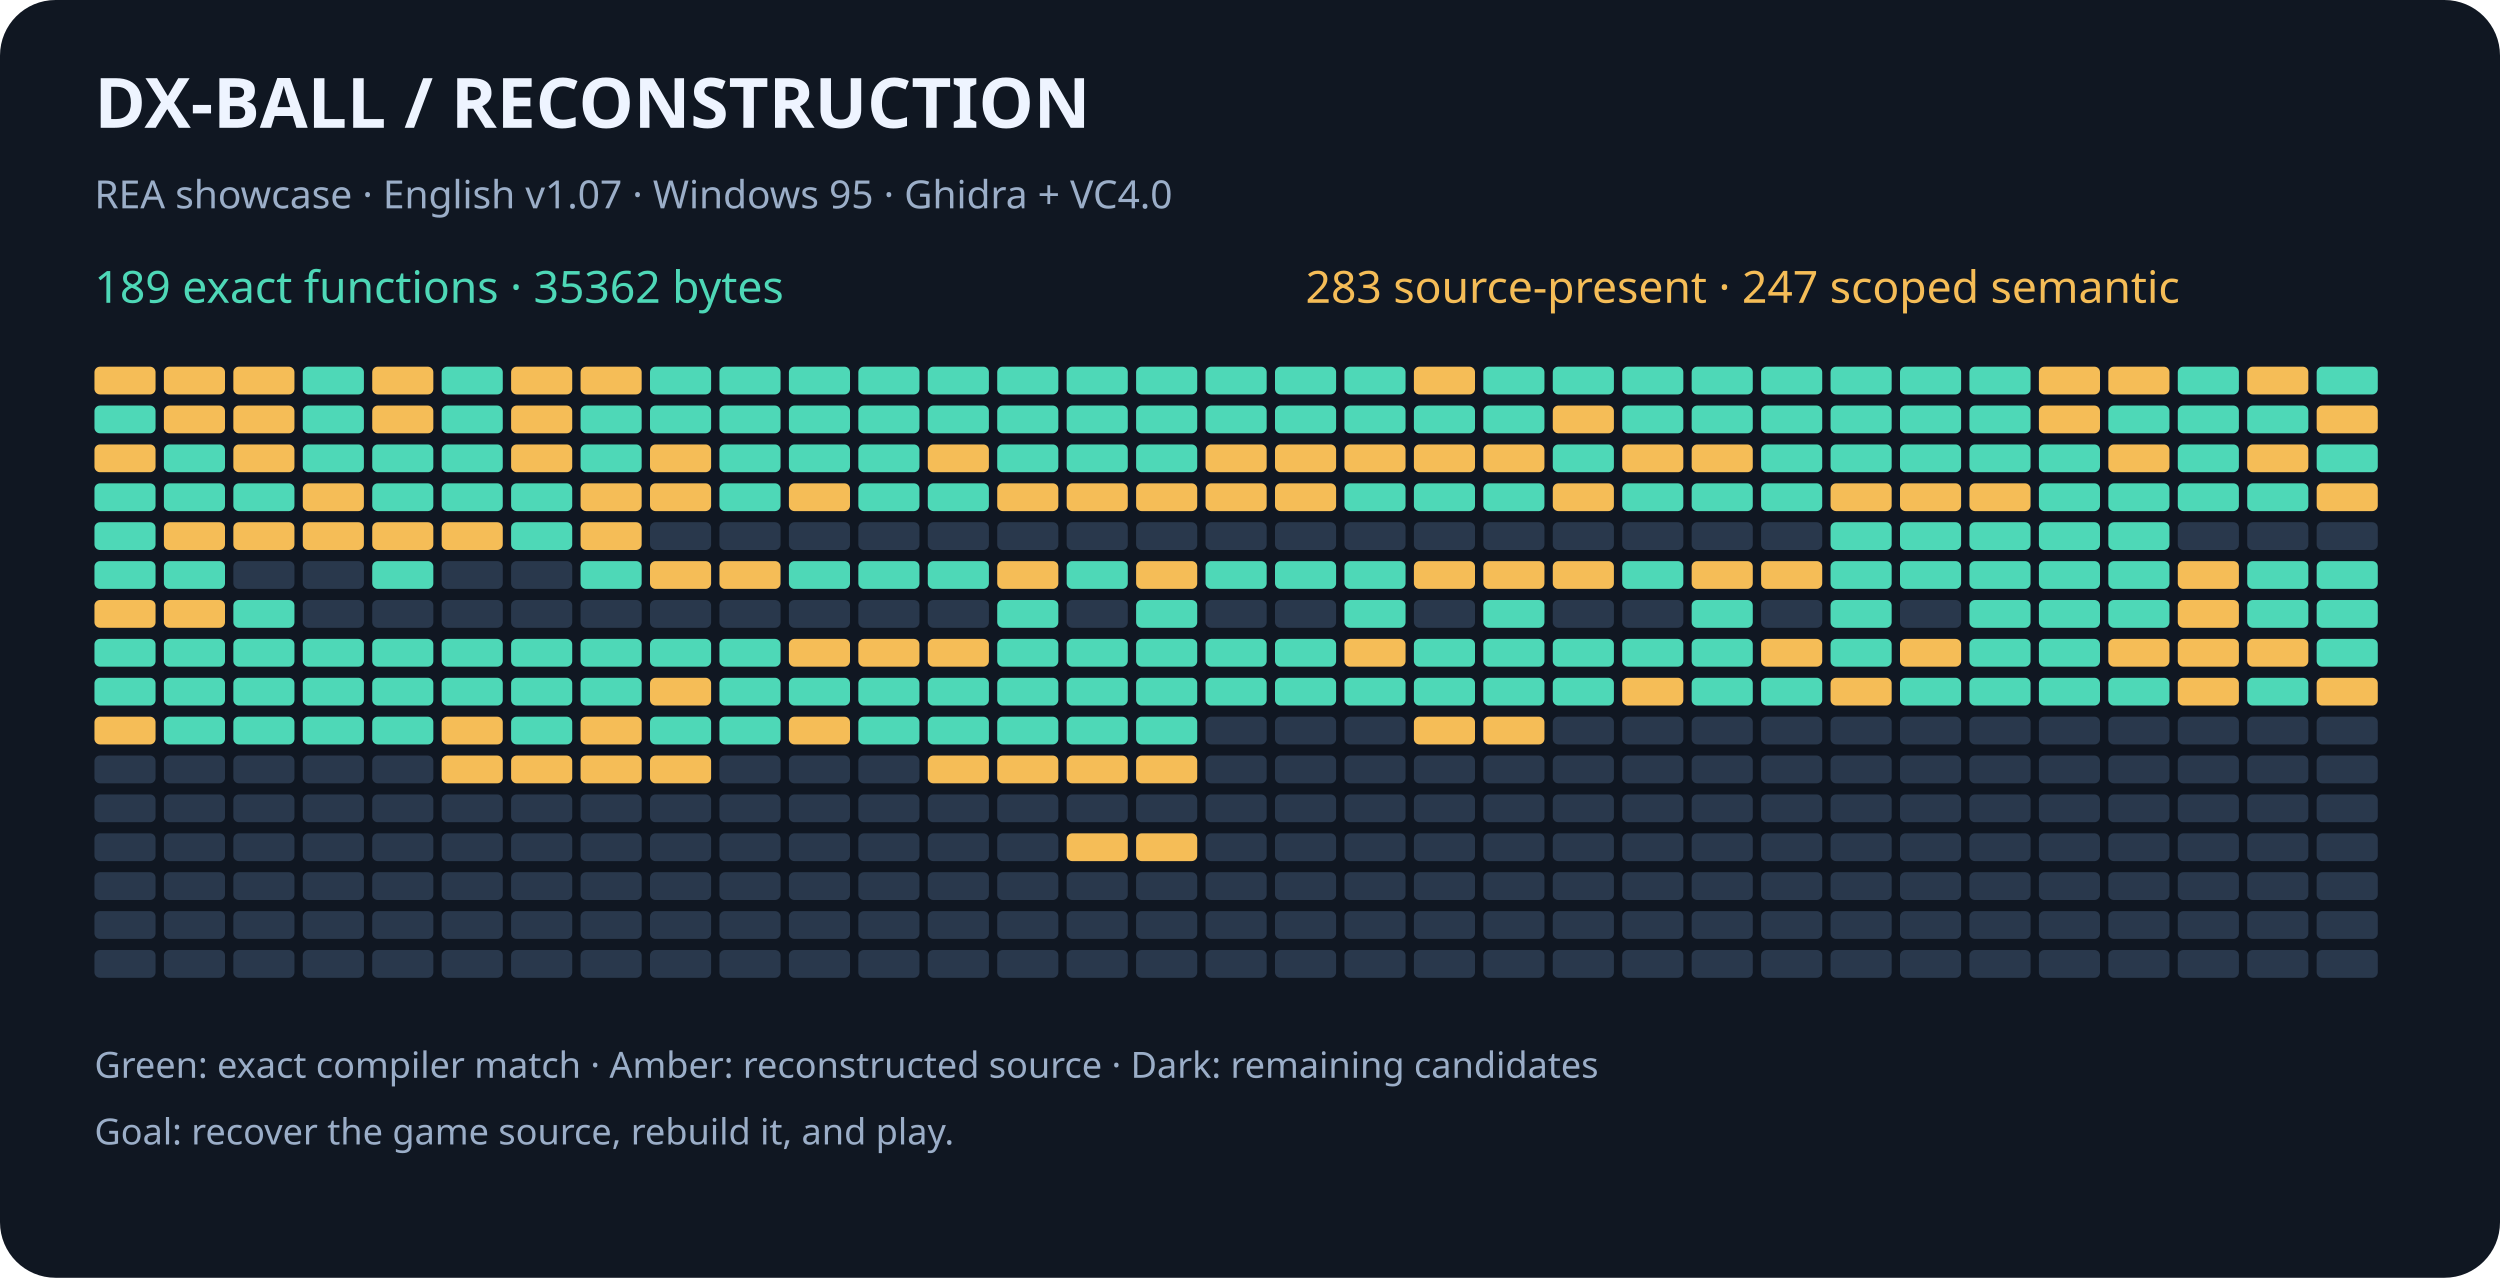
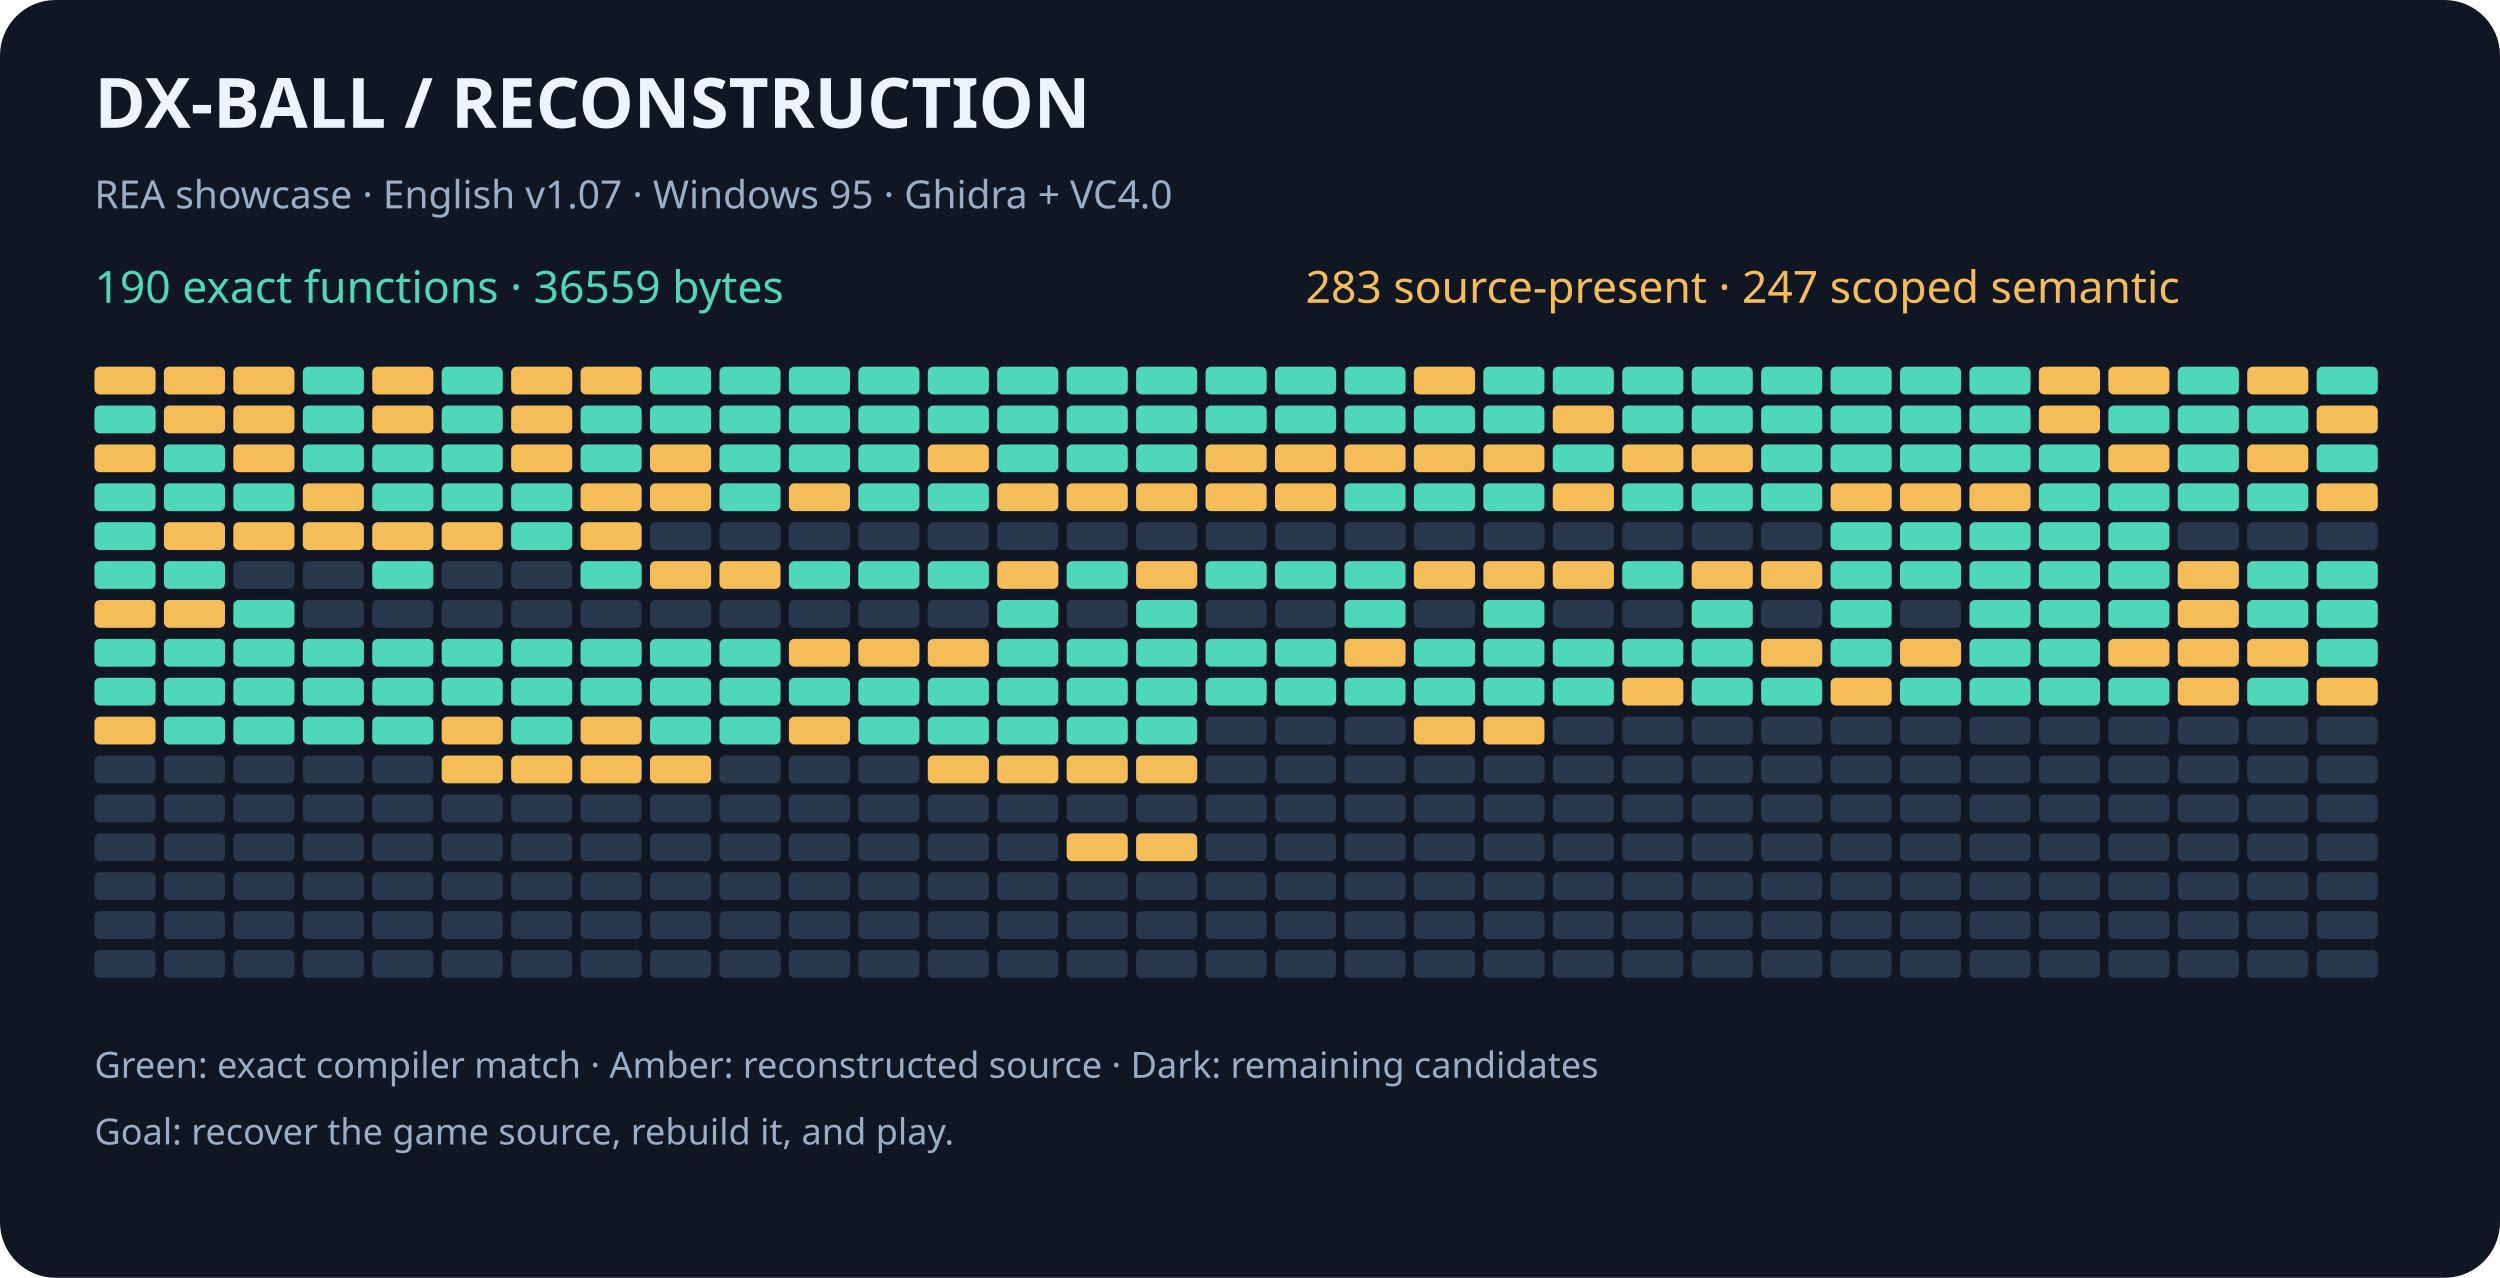
<svg xmlns="http://www.w3.org/2000/svg" width="900" height="460" viewBox="0 0 900 460" role="img" aria-labelledby="title desc">
  <rect width="900" height="460" rx="20" fill="#101722" />
  <g font-family="sans-serif">
    <text x="34" y="46" fill="#eef4ff" font-size="25" font-weight="bold">DX-BALL  /  RECONSTRUCTION</text>
    <text x="34" y="75" fill="#9baec8" font-size="14">REA showcase · English v1.07 · Windows 95 · Ghidra + VC4.0</text>
-     <text x="34" y="109" fill="#4ed8b7" font-size="16">189 exact functions · 35362 bytes</text>
+     <text x="34" y="109" fill="#4ed8b7" font-size="16">190 exact functions · 36559 bytes</text>
    <text x="470" y="109" fill="#f5bd57" font-size="16">283 source-present · 247 scoped semantic</text>
    <rect x="34" y="132" width="22" height="10" rx="2" fill="#f5bd57" />
    <rect x="59" y="132" width="22" height="10" rx="2" fill="#f5bd57" />
    <rect x="84" y="132" width="22" height="10" rx="2" fill="#f5bd57" />
    <rect x="109" y="132" width="22" height="10" rx="2" fill="#4ed8b7" />
    <rect x="134" y="132" width="22" height="10" rx="2" fill="#f5bd57" />
    <rect x="159" y="132" width="22" height="10" rx="2" fill="#4ed8b7" />
    <rect x="184" y="132" width="22" height="10" rx="2" fill="#f5bd57" />
    <rect x="209" y="132" width="22" height="10" rx="2" fill="#f5bd57" />
    <rect x="234" y="132" width="22" height="10" rx="2" fill="#4ed8b7" />
    <rect x="259" y="132" width="22" height="10" rx="2" fill="#4ed8b7" />
    <rect x="284" y="132" width="22" height="10" rx="2" fill="#4ed8b7" />
    <rect x="309" y="132" width="22" height="10" rx="2" fill="#4ed8b7" />
    <rect x="334" y="132" width="22" height="10" rx="2" fill="#4ed8b7" />
    <rect x="359" y="132" width="22" height="10" rx="2" fill="#4ed8b7" />
    <rect x="384" y="132" width="22" height="10" rx="2" fill="#4ed8b7" />
    <rect x="409" y="132" width="22" height="10" rx="2" fill="#4ed8b7" />
    <rect x="434" y="132" width="22" height="10" rx="2" fill="#4ed8b7" />
    <rect x="459" y="132" width="22" height="10" rx="2" fill="#4ed8b7" />
    <rect x="484" y="132" width="22" height="10" rx="2" fill="#4ed8b7" />
    <rect x="509" y="132" width="22" height="10" rx="2" fill="#f5bd57" />
    <rect x="534" y="132" width="22" height="10" rx="2" fill="#4ed8b7" />
    <rect x="559" y="132" width="22" height="10" rx="2" fill="#4ed8b7" />
    <rect x="584" y="132" width="22" height="10" rx="2" fill="#4ed8b7" />
    <rect x="609" y="132" width="22" height="10" rx="2" fill="#4ed8b7" />
    <rect x="634" y="132" width="22" height="10" rx="2" fill="#4ed8b7" />
    <rect x="659" y="132" width="22" height="10" rx="2" fill="#4ed8b7" />
    <rect x="684" y="132" width="22" height="10" rx="2" fill="#4ed8b7" />
    <rect x="709" y="132" width="22" height="10" rx="2" fill="#4ed8b7" />
    <rect x="734" y="132" width="22" height="10" rx="2" fill="#f5bd57" />
    <rect x="759" y="132" width="22" height="10" rx="2" fill="#f5bd57" />
    <rect x="784" y="132" width="22" height="10" rx="2" fill="#4ed8b7" />
    <rect x="809" y="132" width="22" height="10" rx="2" fill="#f5bd57" />
    <rect x="834" y="132" width="22" height="10" rx="2" fill="#4ed8b7" />
    <rect x="34" y="146" width="22" height="10" rx="2" fill="#4ed8b7" />
    <rect x="59" y="146" width="22" height="10" rx="2" fill="#f5bd57" />
    <rect x="84" y="146" width="22" height="10" rx="2" fill="#f5bd57" />
    <rect x="109" y="146" width="22" height="10" rx="2" fill="#4ed8b7" />
    <rect x="134" y="146" width="22" height="10" rx="2" fill="#f5bd57" />
    <rect x="159" y="146" width="22" height="10" rx="2" fill="#4ed8b7" />
    <rect x="184" y="146" width="22" height="10" rx="2" fill="#f5bd57" />
    <rect x="209" y="146" width="22" height="10" rx="2" fill="#4ed8b7" />
    <rect x="234" y="146" width="22" height="10" rx="2" fill="#4ed8b7" />
    <rect x="259" y="146" width="22" height="10" rx="2" fill="#4ed8b7" />
    <rect x="284" y="146" width="22" height="10" rx="2" fill="#4ed8b7" />
    <rect x="309" y="146" width="22" height="10" rx="2" fill="#4ed8b7" />
    <rect x="334" y="146" width="22" height="10" rx="2" fill="#4ed8b7" />
    <rect x="359" y="146" width="22" height="10" rx="2" fill="#4ed8b7" />
    <rect x="384" y="146" width="22" height="10" rx="2" fill="#4ed8b7" />
    <rect x="409" y="146" width="22" height="10" rx="2" fill="#4ed8b7" />
    <rect x="434" y="146" width="22" height="10" rx="2" fill="#4ed8b7" />
    <rect x="459" y="146" width="22" height="10" rx="2" fill="#4ed8b7" />
    <rect x="484" y="146" width="22" height="10" rx="2" fill="#4ed8b7" />
    <rect x="509" y="146" width="22" height="10" rx="2" fill="#4ed8b7" />
    <rect x="534" y="146" width="22" height="10" rx="2" fill="#4ed8b7" />
    <rect x="559" y="146" width="22" height="10" rx="2" fill="#f5bd57" />
    <rect x="584" y="146" width="22" height="10" rx="2" fill="#4ed8b7" />
    <rect x="609" y="146" width="22" height="10" rx="2" fill="#4ed8b7" />
    <rect x="634" y="146" width="22" height="10" rx="2" fill="#4ed8b7" />
    <rect x="659" y="146" width="22" height="10" rx="2" fill="#4ed8b7" />
    <rect x="684" y="146" width="22" height="10" rx="2" fill="#4ed8b7" />
    <rect x="709" y="146" width="22" height="10" rx="2" fill="#4ed8b7" />
    <rect x="734" y="146" width="22" height="10" rx="2" fill="#f5bd57" />
    <rect x="759" y="146" width="22" height="10" rx="2" fill="#4ed8b7" />
    <rect x="784" y="146" width="22" height="10" rx="2" fill="#4ed8b7" />
    <rect x="809" y="146" width="22" height="10" rx="2" fill="#4ed8b7" />
    <rect x="834" y="146" width="22" height="10" rx="2" fill="#f5bd57" />
    <rect x="34" y="160" width="22" height="10" rx="2" fill="#f5bd57" />
    <rect x="59" y="160" width="22" height="10" rx="2" fill="#4ed8b7" />
    <rect x="84" y="160" width="22" height="10" rx="2" fill="#f5bd57" />
    <rect x="109" y="160" width="22" height="10" rx="2" fill="#4ed8b7" />
    <rect x="134" y="160" width="22" height="10" rx="2" fill="#4ed8b7" />
    <rect x="159" y="160" width="22" height="10" rx="2" fill="#4ed8b7" />
    <rect x="184" y="160" width="22" height="10" rx="2" fill="#f5bd57" />
    <rect x="209" y="160" width="22" height="10" rx="2" fill="#4ed8b7" />
    <rect x="234" y="160" width="22" height="10" rx="2" fill="#f5bd57" />
    <rect x="259" y="160" width="22" height="10" rx="2" fill="#4ed8b7" />
    <rect x="284" y="160" width="22" height="10" rx="2" fill="#4ed8b7" />
    <rect x="309" y="160" width="22" height="10" rx="2" fill="#4ed8b7" />
    <rect x="334" y="160" width="22" height="10" rx="2" fill="#f5bd57" />
    <rect x="359" y="160" width="22" height="10" rx="2" fill="#4ed8b7" />
    <rect x="384" y="160" width="22" height="10" rx="2" fill="#4ed8b7" />
    <rect x="409" y="160" width="22" height="10" rx="2" fill="#4ed8b7" />
    <rect x="434" y="160" width="22" height="10" rx="2" fill="#f5bd57" />
    <rect x="459" y="160" width="22" height="10" rx="2" fill="#f5bd57" />
    <rect x="484" y="160" width="22" height="10" rx="2" fill="#f5bd57" />
    <rect x="509" y="160" width="22" height="10" rx="2" fill="#f5bd57" />
    <rect x="534" y="160" width="22" height="10" rx="2" fill="#f5bd57" />
    <rect x="559" y="160" width="22" height="10" rx="2" fill="#4ed8b7" />
    <rect x="584" y="160" width="22" height="10" rx="2" fill="#f5bd57" />
    <rect x="609" y="160" width="22" height="10" rx="2" fill="#f5bd57" />
    <rect x="634" y="160" width="22" height="10" rx="2" fill="#4ed8b7" />
    <rect x="659" y="160" width="22" height="10" rx="2" fill="#4ed8b7" />
    <rect x="684" y="160" width="22" height="10" rx="2" fill="#4ed8b7" />
    <rect x="709" y="160" width="22" height="10" rx="2" fill="#4ed8b7" />
    <rect x="734" y="160" width="22" height="10" rx="2" fill="#4ed8b7" />
    <rect x="759" y="160" width="22" height="10" rx="2" fill="#f5bd57" />
    <rect x="784" y="160" width="22" height="10" rx="2" fill="#4ed8b7" />
    <rect x="809" y="160" width="22" height="10" rx="2" fill="#f5bd57" />
    <rect x="834" y="160" width="22" height="10" rx="2" fill="#4ed8b7" />
    <rect x="34" y="174" width="22" height="10" rx="2" fill="#4ed8b7" />
    <rect x="59" y="174" width="22" height="10" rx="2" fill="#4ed8b7" />
    <rect x="84" y="174" width="22" height="10" rx="2" fill="#4ed8b7" />
    <rect x="109" y="174" width="22" height="10" rx="2" fill="#f5bd57" />
    <rect x="134" y="174" width="22" height="10" rx="2" fill="#4ed8b7" />
    <rect x="159" y="174" width="22" height="10" rx="2" fill="#4ed8b7" />
    <rect x="184" y="174" width="22" height="10" rx="2" fill="#4ed8b7" />
    <rect x="209" y="174" width="22" height="10" rx="2" fill="#f5bd57" />
    <rect x="234" y="174" width="22" height="10" rx="2" fill="#f5bd57" />
    <rect x="259" y="174" width="22" height="10" rx="2" fill="#4ed8b7" />
    <rect x="284" y="174" width="22" height="10" rx="2" fill="#f5bd57" />
    <rect x="309" y="174" width="22" height="10" rx="2" fill="#4ed8b7" />
    <rect x="334" y="174" width="22" height="10" rx="2" fill="#4ed8b7" />
    <rect x="359" y="174" width="22" height="10" rx="2" fill="#f5bd57" />
    <rect x="384" y="174" width="22" height="10" rx="2" fill="#f5bd57" />
    <rect x="409" y="174" width="22" height="10" rx="2" fill="#f5bd57" />
    <rect x="434" y="174" width="22" height="10" rx="2" fill="#f5bd57" />
    <rect x="459" y="174" width="22" height="10" rx="2" fill="#f5bd57" />
    <rect x="484" y="174" width="22" height="10" rx="2" fill="#4ed8b7" />
    <rect x="509" y="174" width="22" height="10" rx="2" fill="#4ed8b7" />
    <rect x="534" y="174" width="22" height="10" rx="2" fill="#4ed8b7" />
    <rect x="559" y="174" width="22" height="10" rx="2" fill="#f5bd57" />
    <rect x="584" y="174" width="22" height="10" rx="2" fill="#4ed8b7" />
    <rect x="609" y="174" width="22" height="10" rx="2" fill="#4ed8b7" />
    <rect x="634" y="174" width="22" height="10" rx="2" fill="#4ed8b7" />
    <rect x="659" y="174" width="22" height="10" rx="2" fill="#f5bd57" />
    <rect x="684" y="174" width="22" height="10" rx="2" fill="#f5bd57" />
    <rect x="709" y="174" width="22" height="10" rx="2" fill="#f5bd57" />
    <rect x="734" y="174" width="22" height="10" rx="2" fill="#4ed8b7" />
    <rect x="759" y="174" width="22" height="10" rx="2" fill="#4ed8b7" />
    <rect x="784" y="174" width="22" height="10" rx="2" fill="#4ed8b7" />
    <rect x="809" y="174" width="22" height="10" rx="2" fill="#4ed8b7" />
    <rect x="834" y="174" width="22" height="10" rx="2" fill="#f5bd57" />
    <rect x="34" y="188" width="22" height="10" rx="2" fill="#4ed8b7" />
    <rect x="59" y="188" width="22" height="10" rx="2" fill="#f5bd57" />
    <rect x="84" y="188" width="22" height="10" rx="2" fill="#f5bd57" />
    <rect x="109" y="188" width="22" height="10" rx="2" fill="#f5bd57" />
    <rect x="134" y="188" width="22" height="10" rx="2" fill="#f5bd57" />
    <rect x="159" y="188" width="22" height="10" rx="2" fill="#f5bd57" />
    <rect x="184" y="188" width="22" height="10" rx="2" fill="#4ed8b7" />
    <rect x="209" y="188" width="22" height="10" rx="2" fill="#f5bd57" />
    <rect x="234" y="188" width="22" height="10" rx="2" fill="#29384c" />
    <rect x="259" y="188" width="22" height="10" rx="2" fill="#29384c" />
    <rect x="284" y="188" width="22" height="10" rx="2" fill="#29384c" />
    <rect x="309" y="188" width="22" height="10" rx="2" fill="#29384c" />
    <rect x="334" y="188" width="22" height="10" rx="2" fill="#29384c" />
    <rect x="359" y="188" width="22" height="10" rx="2" fill="#29384c" />
    <rect x="384" y="188" width="22" height="10" rx="2" fill="#29384c" />
    <rect x="409" y="188" width="22" height="10" rx="2" fill="#29384c" />
    <rect x="434" y="188" width="22" height="10" rx="2" fill="#29384c" />
    <rect x="459" y="188" width="22" height="10" rx="2" fill="#29384c" />
    <rect x="484" y="188" width="22" height="10" rx="2" fill="#29384c" />
    <rect x="509" y="188" width="22" height="10" rx="2" fill="#29384c" />
    <rect x="534" y="188" width="22" height="10" rx="2" fill="#29384c" />
    <rect x="559" y="188" width="22" height="10" rx="2" fill="#29384c" />
    <rect x="584" y="188" width="22" height="10" rx="2" fill="#29384c" />
    <rect x="609" y="188" width="22" height="10" rx="2" fill="#29384c" />
    <rect x="634" y="188" width="22" height="10" rx="2" fill="#29384c" />
    <rect x="659" y="188" width="22" height="10" rx="2" fill="#4ed8b7" />
    <rect x="684" y="188" width="22" height="10" rx="2" fill="#4ed8b7" />
    <rect x="709" y="188" width="22" height="10" rx="2" fill="#4ed8b7" />
    <rect x="734" y="188" width="22" height="10" rx="2" fill="#4ed8b7" />
    <rect x="759" y="188" width="22" height="10" rx="2" fill="#4ed8b7" />
    <rect x="784" y="188" width="22" height="10" rx="2" fill="#29384c" />
    <rect x="809" y="188" width="22" height="10" rx="2" fill="#29384c" />
    <rect x="834" y="188" width="22" height="10" rx="2" fill="#29384c" />
    <rect x="34" y="202" width="22" height="10" rx="2" fill="#4ed8b7" />
    <rect x="59" y="202" width="22" height="10" rx="2" fill="#4ed8b7" />
    <rect x="84" y="202" width="22" height="10" rx="2" fill="#29384c" />
    <rect x="109" y="202" width="22" height="10" rx="2" fill="#29384c" />
    <rect x="134" y="202" width="22" height="10" rx="2" fill="#4ed8b7" />
    <rect x="159" y="202" width="22" height="10" rx="2" fill="#29384c" />
    <rect x="184" y="202" width="22" height="10" rx="2" fill="#29384c" />
    <rect x="209" y="202" width="22" height="10" rx="2" fill="#4ed8b7" />
    <rect x="234" y="202" width="22" height="10" rx="2" fill="#f5bd57" />
    <rect x="259" y="202" width="22" height="10" rx="2" fill="#f5bd57" />
    <rect x="284" y="202" width="22" height="10" rx="2" fill="#4ed8b7" />
    <rect x="309" y="202" width="22" height="10" rx="2" fill="#4ed8b7" />
    <rect x="334" y="202" width="22" height="10" rx="2" fill="#4ed8b7" />
    <rect x="359" y="202" width="22" height="10" rx="2" fill="#f5bd57" />
    <rect x="384" y="202" width="22" height="10" rx="2" fill="#4ed8b7" />
    <rect x="409" y="202" width="22" height="10" rx="2" fill="#f5bd57" />
    <rect x="434" y="202" width="22" height="10" rx="2" fill="#4ed8b7" />
    <rect x="459" y="202" width="22" height="10" rx="2" fill="#4ed8b7" />
    <rect x="484" y="202" width="22" height="10" rx="2" fill="#4ed8b7" />
    <rect x="509" y="202" width="22" height="10" rx="2" fill="#f5bd57" />
    <rect x="534" y="202" width="22" height="10" rx="2" fill="#f5bd57" />
    <rect x="559" y="202" width="22" height="10" rx="2" fill="#f5bd57" />
    <rect x="584" y="202" width="22" height="10" rx="2" fill="#4ed8b7" />
    <rect x="609" y="202" width="22" height="10" rx="2" fill="#f5bd57" />
    <rect x="634" y="202" width="22" height="10" rx="2" fill="#f5bd57" />
    <rect x="659" y="202" width="22" height="10" rx="2" fill="#4ed8b7" />
    <rect x="684" y="202" width="22" height="10" rx="2" fill="#4ed8b7" />
    <rect x="709" y="202" width="22" height="10" rx="2" fill="#4ed8b7" />
    <rect x="734" y="202" width="22" height="10" rx="2" fill="#4ed8b7" />
    <rect x="759" y="202" width="22" height="10" rx="2" fill="#4ed8b7" />
    <rect x="784" y="202" width="22" height="10" rx="2" fill="#f5bd57" />
    <rect x="809" y="202" width="22" height="10" rx="2" fill="#4ed8b7" />
    <rect x="834" y="202" width="22" height="10" rx="2" fill="#4ed8b7" />
    <rect x="34" y="216" width="22" height="10" rx="2" fill="#f5bd57" />
    <rect x="59" y="216" width="22" height="10" rx="2" fill="#f5bd57" />
    <rect x="84" y="216" width="22" height="10" rx="2" fill="#4ed8b7" />
    <rect x="109" y="216" width="22" height="10" rx="2" fill="#29384c" />
    <rect x="134" y="216" width="22" height="10" rx="2" fill="#29384c" />
    <rect x="159" y="216" width="22" height="10" rx="2" fill="#29384c" />
    <rect x="184" y="216" width="22" height="10" rx="2" fill="#29384c" />
    <rect x="209" y="216" width="22" height="10" rx="2" fill="#29384c" />
    <rect x="234" y="216" width="22" height="10" rx="2" fill="#29384c" />
    <rect x="259" y="216" width="22" height="10" rx="2" fill="#29384c" />
    <rect x="284" y="216" width="22" height="10" rx="2" fill="#29384c" />
    <rect x="309" y="216" width="22" height="10" rx="2" fill="#29384c" />
    <rect x="334" y="216" width="22" height="10" rx="2" fill="#29384c" />
    <rect x="359" y="216" width="22" height="10" rx="2" fill="#4ed8b7" />
    <rect x="384" y="216" width="22" height="10" rx="2" fill="#29384c" />
    <rect x="409" y="216" width="22" height="10" rx="2" fill="#4ed8b7" />
    <rect x="434" y="216" width="22" height="10" rx="2" fill="#29384c" />
    <rect x="459" y="216" width="22" height="10" rx="2" fill="#29384c" />
    <rect x="484" y="216" width="22" height="10" rx="2" fill="#4ed8b7" />
    <rect x="509" y="216" width="22" height="10" rx="2" fill="#29384c" />
    <rect x="534" y="216" width="22" height="10" rx="2" fill="#4ed8b7" />
    <rect x="559" y="216" width="22" height="10" rx="2" fill="#29384c" />
    <rect x="584" y="216" width="22" height="10" rx="2" fill="#29384c" />
    <rect x="609" y="216" width="22" height="10" rx="2" fill="#4ed8b7" />
    <rect x="634" y="216" width="22" height="10" rx="2" fill="#29384c" />
    <rect x="659" y="216" width="22" height="10" rx="2" fill="#4ed8b7" />
    <rect x="684" y="216" width="22" height="10" rx="2" fill="#29384c" />
    <rect x="709" y="216" width="22" height="10" rx="2" fill="#4ed8b7" />
    <rect x="734" y="216" width="22" height="10" rx="2" fill="#4ed8b7" />
    <rect x="759" y="216" width="22" height="10" rx="2" fill="#4ed8b7" />
    <rect x="784" y="216" width="22" height="10" rx="2" fill="#f5bd57" />
    <rect x="809" y="216" width="22" height="10" rx="2" fill="#4ed8b7" />
    <rect x="834" y="216" width="22" height="10" rx="2" fill="#4ed8b7" />
    <rect x="34" y="230" width="22" height="10" rx="2" fill="#4ed8b7" />
    <rect x="59" y="230" width="22" height="10" rx="2" fill="#4ed8b7" />
    <rect x="84" y="230" width="22" height="10" rx="2" fill="#4ed8b7" />
    <rect x="109" y="230" width="22" height="10" rx="2" fill="#4ed8b7" />
    <rect x="134" y="230" width="22" height="10" rx="2" fill="#4ed8b7" />
    <rect x="159" y="230" width="22" height="10" rx="2" fill="#4ed8b7" />
    <rect x="184" y="230" width="22" height="10" rx="2" fill="#4ed8b7" />
    <rect x="209" y="230" width="22" height="10" rx="2" fill="#4ed8b7" />
    <rect x="234" y="230" width="22" height="10" rx="2" fill="#4ed8b7" />
    <rect x="259" y="230" width="22" height="10" rx="2" fill="#4ed8b7" />
    <rect x="284" y="230" width="22" height="10" rx="2" fill="#f5bd57" />
    <rect x="309" y="230" width="22" height="10" rx="2" fill="#f5bd57" />
    <rect x="334" y="230" width="22" height="10" rx="2" fill="#f5bd57" />
    <rect x="359" y="230" width="22" height="10" rx="2" fill="#4ed8b7" />
    <rect x="384" y="230" width="22" height="10" rx="2" fill="#4ed8b7" />
    <rect x="409" y="230" width="22" height="10" rx="2" fill="#4ed8b7" />
    <rect x="434" y="230" width="22" height="10" rx="2" fill="#4ed8b7" />
    <rect x="459" y="230" width="22" height="10" rx="2" fill="#4ed8b7" />
    <rect x="484" y="230" width="22" height="10" rx="2" fill="#f5bd57" />
    <rect x="509" y="230" width="22" height="10" rx="2" fill="#4ed8b7" />
    <rect x="534" y="230" width="22" height="10" rx="2" fill="#4ed8b7" />
    <rect x="559" y="230" width="22" height="10" rx="2" fill="#4ed8b7" />
    <rect x="584" y="230" width="22" height="10" rx="2" fill="#4ed8b7" />
    <rect x="609" y="230" width="22" height="10" rx="2" fill="#4ed8b7" />
    <rect x="634" y="230" width="22" height="10" rx="2" fill="#f5bd57" />
    <rect x="659" y="230" width="22" height="10" rx="2" fill="#4ed8b7" />
    <rect x="684" y="230" width="22" height="10" rx="2" fill="#f5bd57" />
    <rect x="709" y="230" width="22" height="10" rx="2" fill="#4ed8b7" />
    <rect x="734" y="230" width="22" height="10" rx="2" fill="#4ed8b7" />
    <rect x="759" y="230" width="22" height="10" rx="2" fill="#f5bd57" />
    <rect x="784" y="230" width="22" height="10" rx="2" fill="#f5bd57" />
    <rect x="809" y="230" width="22" height="10" rx="2" fill="#f5bd57" />
    <rect x="834" y="230" width="22" height="10" rx="2" fill="#4ed8b7" />
    <rect x="34" y="244" width="22" height="10" rx="2" fill="#4ed8b7" />
    <rect x="59" y="244" width="22" height="10" rx="2" fill="#4ed8b7" />
    <rect x="84" y="244" width="22" height="10" rx="2" fill="#4ed8b7" />
    <rect x="109" y="244" width="22" height="10" rx="2" fill="#4ed8b7" />
    <rect x="134" y="244" width="22" height="10" rx="2" fill="#4ed8b7" />
    <rect x="159" y="244" width="22" height="10" rx="2" fill="#4ed8b7" />
    <rect x="184" y="244" width="22" height="10" rx="2" fill="#4ed8b7" />
    <rect x="209" y="244" width="22" height="10" rx="2" fill="#4ed8b7" />
-     <rect x="234" y="244" width="22" height="10" rx="2" fill="#f5bd57" />
+     <rect x="234" y="244" width="22" height="10" rx="2" fill="#4ed8b7" />
    <rect x="259" y="244" width="22" height="10" rx="2" fill="#4ed8b7" />
    <rect x="284" y="244" width="22" height="10" rx="2" fill="#4ed8b7" />
    <rect x="309" y="244" width="22" height="10" rx="2" fill="#4ed8b7" />
    <rect x="334" y="244" width="22" height="10" rx="2" fill="#4ed8b7" />
    <rect x="359" y="244" width="22" height="10" rx="2" fill="#4ed8b7" />
    <rect x="384" y="244" width="22" height="10" rx="2" fill="#4ed8b7" />
    <rect x="409" y="244" width="22" height="10" rx="2" fill="#4ed8b7" />
    <rect x="434" y="244" width="22" height="10" rx="2" fill="#4ed8b7" />
    <rect x="459" y="244" width="22" height="10" rx="2" fill="#4ed8b7" />
    <rect x="484" y="244" width="22" height="10" rx="2" fill="#4ed8b7" />
    <rect x="509" y="244" width="22" height="10" rx="2" fill="#4ed8b7" />
    <rect x="534" y="244" width="22" height="10" rx="2" fill="#4ed8b7" />
    <rect x="559" y="244" width="22" height="10" rx="2" fill="#4ed8b7" />
    <rect x="584" y="244" width="22" height="10" rx="2" fill="#f5bd57" />
    <rect x="609" y="244" width="22" height="10" rx="2" fill="#4ed8b7" />
    <rect x="634" y="244" width="22" height="10" rx="2" fill="#4ed8b7" />
    <rect x="659" y="244" width="22" height="10" rx="2" fill="#f5bd57" />
    <rect x="684" y="244" width="22" height="10" rx="2" fill="#4ed8b7" />
    <rect x="709" y="244" width="22" height="10" rx="2" fill="#4ed8b7" />
    <rect x="734" y="244" width="22" height="10" rx="2" fill="#4ed8b7" />
    <rect x="759" y="244" width="22" height="10" rx="2" fill="#4ed8b7" />
    <rect x="784" y="244" width="22" height="10" rx="2" fill="#f5bd57" />
    <rect x="809" y="244" width="22" height="10" rx="2" fill="#4ed8b7" />
    <rect x="834" y="244" width="22" height="10" rx="2" fill="#f5bd57" />
    <rect x="34" y="258" width="22" height="10" rx="2" fill="#f5bd57" />
    <rect x="59" y="258" width="22" height="10" rx="2" fill="#4ed8b7" />
    <rect x="84" y="258" width="22" height="10" rx="2" fill="#4ed8b7" />
    <rect x="109" y="258" width="22" height="10" rx="2" fill="#4ed8b7" />
    <rect x="134" y="258" width="22" height="10" rx="2" fill="#4ed8b7" />
    <rect x="159" y="258" width="22" height="10" rx="2" fill="#f5bd57" />
    <rect x="184" y="258" width="22" height="10" rx="2" fill="#4ed8b7" />
    <rect x="209" y="258" width="22" height="10" rx="2" fill="#f5bd57" />
    <rect x="234" y="258" width="22" height="10" rx="2" fill="#4ed8b7" />
    <rect x="259" y="258" width="22" height="10" rx="2" fill="#4ed8b7" />
    <rect x="284" y="258" width="22" height="10" rx="2" fill="#f5bd57" />
    <rect x="309" y="258" width="22" height="10" rx="2" fill="#4ed8b7" />
    <rect x="334" y="258" width="22" height="10" rx="2" fill="#4ed8b7" />
    <rect x="359" y="258" width="22" height="10" rx="2" fill="#4ed8b7" />
    <rect x="384" y="258" width="22" height="10" rx="2" fill="#4ed8b7" />
    <rect x="409" y="258" width="22" height="10" rx="2" fill="#4ed8b7" />
    <rect x="434" y="258" width="22" height="10" rx="2" fill="#29384c" />
    <rect x="459" y="258" width="22" height="10" rx="2" fill="#29384c" />
    <rect x="484" y="258" width="22" height="10" rx="2" fill="#29384c" />
    <rect x="509" y="258" width="22" height="10" rx="2" fill="#f5bd57" />
    <rect x="534" y="258" width="22" height="10" rx="2" fill="#f5bd57" />
    <rect x="559" y="258" width="22" height="10" rx="2" fill="#29384c" />
    <rect x="584" y="258" width="22" height="10" rx="2" fill="#29384c" />
    <rect x="609" y="258" width="22" height="10" rx="2" fill="#29384c" />
    <rect x="634" y="258" width="22" height="10" rx="2" fill="#29384c" />
    <rect x="659" y="258" width="22" height="10" rx="2" fill="#29384c" />
    <rect x="684" y="258" width="22" height="10" rx="2" fill="#29384c" />
    <rect x="709" y="258" width="22" height="10" rx="2" fill="#29384c" />
    <rect x="734" y="258" width="22" height="10" rx="2" fill="#29384c" />
    <rect x="759" y="258" width="22" height="10" rx="2" fill="#29384c" />
    <rect x="784" y="258" width="22" height="10" rx="2" fill="#29384c" />
    <rect x="809" y="258" width="22" height="10" rx="2" fill="#29384c" />
    <rect x="834" y="258" width="22" height="10" rx="2" fill="#29384c" />
    <rect x="34" y="272" width="22" height="10" rx="2" fill="#29384c" />
    <rect x="59" y="272" width="22" height="10" rx="2" fill="#29384c" />
    <rect x="84" y="272" width="22" height="10" rx="2" fill="#29384c" />
    <rect x="109" y="272" width="22" height="10" rx="2" fill="#29384c" />
    <rect x="134" y="272" width="22" height="10" rx="2" fill="#29384c" />
    <rect x="159" y="272" width="22" height="10" rx="2" fill="#f5bd57" />
    <rect x="184" y="272" width="22" height="10" rx="2" fill="#f5bd57" />
    <rect x="209" y="272" width="22" height="10" rx="2" fill="#f5bd57" />
    <rect x="234" y="272" width="22" height="10" rx="2" fill="#f5bd57" />
    <rect x="259" y="272" width="22" height="10" rx="2" fill="#29384c" />
    <rect x="284" y="272" width="22" height="10" rx="2" fill="#29384c" />
    <rect x="309" y="272" width="22" height="10" rx="2" fill="#29384c" />
    <rect x="334" y="272" width="22" height="10" rx="2" fill="#f5bd57" />
    <rect x="359" y="272" width="22" height="10" rx="2" fill="#f5bd57" />
    <rect x="384" y="272" width="22" height="10" rx="2" fill="#f5bd57" />
    <rect x="409" y="272" width="22" height="10" rx="2" fill="#f5bd57" />
    <rect x="434" y="272" width="22" height="10" rx="2" fill="#29384c" />
    <rect x="459" y="272" width="22" height="10" rx="2" fill="#29384c" />
    <rect x="484" y="272" width="22" height="10" rx="2" fill="#29384c" />
    <rect x="509" y="272" width="22" height="10" rx="2" fill="#29384c" />
    <rect x="534" y="272" width="22" height="10" rx="2" fill="#29384c" />
    <rect x="559" y="272" width="22" height="10" rx="2" fill="#29384c" />
    <rect x="584" y="272" width="22" height="10" rx="2" fill="#29384c" />
    <rect x="609" y="272" width="22" height="10" rx="2" fill="#29384c" />
    <rect x="634" y="272" width="22" height="10" rx="2" fill="#29384c" />
    <rect x="659" y="272" width="22" height="10" rx="2" fill="#29384c" />
    <rect x="684" y="272" width="22" height="10" rx="2" fill="#29384c" />
    <rect x="709" y="272" width="22" height="10" rx="2" fill="#29384c" />
    <rect x="734" y="272" width="22" height="10" rx="2" fill="#29384c" />
    <rect x="759" y="272" width="22" height="10" rx="2" fill="#29384c" />
    <rect x="784" y="272" width="22" height="10" rx="2" fill="#29384c" />
    <rect x="809" y="272" width="22" height="10" rx="2" fill="#29384c" />
    <rect x="834" y="272" width="22" height="10" rx="2" fill="#29384c" />
    <rect x="34" y="286" width="22" height="10" rx="2" fill="#29384c" />
    <rect x="59" y="286" width="22" height="10" rx="2" fill="#29384c" />
    <rect x="84" y="286" width="22" height="10" rx="2" fill="#29384c" />
    <rect x="109" y="286" width="22" height="10" rx="2" fill="#29384c" />
    <rect x="134" y="286" width="22" height="10" rx="2" fill="#29384c" />
    <rect x="159" y="286" width="22" height="10" rx="2" fill="#29384c" />
    <rect x="184" y="286" width="22" height="10" rx="2" fill="#29384c" />
    <rect x="209" y="286" width="22" height="10" rx="2" fill="#29384c" />
    <rect x="234" y="286" width="22" height="10" rx="2" fill="#29384c" />
    <rect x="259" y="286" width="22" height="10" rx="2" fill="#29384c" />
    <rect x="284" y="286" width="22" height="10" rx="2" fill="#29384c" />
    <rect x="309" y="286" width="22" height="10" rx="2" fill="#29384c" />
    <rect x="334" y="286" width="22" height="10" rx="2" fill="#29384c" />
    <rect x="359" y="286" width="22" height="10" rx="2" fill="#29384c" />
    <rect x="384" y="286" width="22" height="10" rx="2" fill="#29384c" />
    <rect x="409" y="286" width="22" height="10" rx="2" fill="#29384c" />
    <rect x="434" y="286" width="22" height="10" rx="2" fill="#29384c" />
    <rect x="459" y="286" width="22" height="10" rx="2" fill="#29384c" />
    <rect x="484" y="286" width="22" height="10" rx="2" fill="#29384c" />
    <rect x="509" y="286" width="22" height="10" rx="2" fill="#29384c" />
    <rect x="534" y="286" width="22" height="10" rx="2" fill="#29384c" />
    <rect x="559" y="286" width="22" height="10" rx="2" fill="#29384c" />
    <rect x="584" y="286" width="22" height="10" rx="2" fill="#29384c" />
    <rect x="609" y="286" width="22" height="10" rx="2" fill="#29384c" />
    <rect x="634" y="286" width="22" height="10" rx="2" fill="#29384c" />
    <rect x="659" y="286" width="22" height="10" rx="2" fill="#29384c" />
    <rect x="684" y="286" width="22" height="10" rx="2" fill="#29384c" />
    <rect x="709" y="286" width="22" height="10" rx="2" fill="#29384c" />
    <rect x="734" y="286" width="22" height="10" rx="2" fill="#29384c" />
    <rect x="759" y="286" width="22" height="10" rx="2" fill="#29384c" />
    <rect x="784" y="286" width="22" height="10" rx="2" fill="#29384c" />
    <rect x="809" y="286" width="22" height="10" rx="2" fill="#29384c" />
    <rect x="834" y="286" width="22" height="10" rx="2" fill="#29384c" />
    <rect x="34" y="300" width="22" height="10" rx="2" fill="#29384c" />
    <rect x="59" y="300" width="22" height="10" rx="2" fill="#29384c" />
    <rect x="84" y="300" width="22" height="10" rx="2" fill="#29384c" />
    <rect x="109" y="300" width="22" height="10" rx="2" fill="#29384c" />
    <rect x="134" y="300" width="22" height="10" rx="2" fill="#29384c" />
    <rect x="159" y="300" width="22" height="10" rx="2" fill="#29384c" />
    <rect x="184" y="300" width="22" height="10" rx="2" fill="#29384c" />
    <rect x="209" y="300" width="22" height="10" rx="2" fill="#29384c" />
    <rect x="234" y="300" width="22" height="10" rx="2" fill="#29384c" />
    <rect x="259" y="300" width="22" height="10" rx="2" fill="#29384c" />
    <rect x="284" y="300" width="22" height="10" rx="2" fill="#29384c" />
    <rect x="309" y="300" width="22" height="10" rx="2" fill="#29384c" />
    <rect x="334" y="300" width="22" height="10" rx="2" fill="#29384c" />
    <rect x="359" y="300" width="22" height="10" rx="2" fill="#29384c" />
    <rect x="384" y="300" width="22" height="10" rx="2" fill="#f5bd57" />
    <rect x="409" y="300" width="22" height="10" rx="2" fill="#f5bd57" />
    <rect x="434" y="300" width="22" height="10" rx="2" fill="#29384c" />
    <rect x="459" y="300" width="22" height="10" rx="2" fill="#29384c" />
    <rect x="484" y="300" width="22" height="10" rx="2" fill="#29384c" />
    <rect x="509" y="300" width="22" height="10" rx="2" fill="#29384c" />
    <rect x="534" y="300" width="22" height="10" rx="2" fill="#29384c" />
    <rect x="559" y="300" width="22" height="10" rx="2" fill="#29384c" />
    <rect x="584" y="300" width="22" height="10" rx="2" fill="#29384c" />
    <rect x="609" y="300" width="22" height="10" rx="2" fill="#29384c" />
    <rect x="634" y="300" width="22" height="10" rx="2" fill="#29384c" />
    <rect x="659" y="300" width="22" height="10" rx="2" fill="#29384c" />
    <rect x="684" y="300" width="22" height="10" rx="2" fill="#29384c" />
    <rect x="709" y="300" width="22" height="10" rx="2" fill="#29384c" />
    <rect x="734" y="300" width="22" height="10" rx="2" fill="#29384c" />
    <rect x="759" y="300" width="22" height="10" rx="2" fill="#29384c" />
    <rect x="784" y="300" width="22" height="10" rx="2" fill="#29384c" />
    <rect x="809" y="300" width="22" height="10" rx="2" fill="#29384c" />
    <rect x="834" y="300" width="22" height="10" rx="2" fill="#29384c" />
    <rect x="34" y="314" width="22" height="10" rx="2" fill="#29384c" />
    <rect x="59" y="314" width="22" height="10" rx="2" fill="#29384c" />
    <rect x="84" y="314" width="22" height="10" rx="2" fill="#29384c" />
    <rect x="109" y="314" width="22" height="10" rx="2" fill="#29384c" />
    <rect x="134" y="314" width="22" height="10" rx="2" fill="#29384c" />
    <rect x="159" y="314" width="22" height="10" rx="2" fill="#29384c" />
    <rect x="184" y="314" width="22" height="10" rx="2" fill="#29384c" />
    <rect x="209" y="314" width="22" height="10" rx="2" fill="#29384c" />
    <rect x="234" y="314" width="22" height="10" rx="2" fill="#29384c" />
    <rect x="259" y="314" width="22" height="10" rx="2" fill="#29384c" />
    <rect x="284" y="314" width="22" height="10" rx="2" fill="#29384c" />
    <rect x="309" y="314" width="22" height="10" rx="2" fill="#29384c" />
    <rect x="334" y="314" width="22" height="10" rx="2" fill="#29384c" />
    <rect x="359" y="314" width="22" height="10" rx="2" fill="#29384c" />
    <rect x="384" y="314" width="22" height="10" rx="2" fill="#29384c" />
    <rect x="409" y="314" width="22" height="10" rx="2" fill="#29384c" />
    <rect x="434" y="314" width="22" height="10" rx="2" fill="#29384c" />
    <rect x="459" y="314" width="22" height="10" rx="2" fill="#29384c" />
    <rect x="484" y="314" width="22" height="10" rx="2" fill="#29384c" />
    <rect x="509" y="314" width="22" height="10" rx="2" fill="#29384c" />
    <rect x="534" y="314" width="22" height="10" rx="2" fill="#29384c" />
    <rect x="559" y="314" width="22" height="10" rx="2" fill="#29384c" />
    <rect x="584" y="314" width="22" height="10" rx="2" fill="#29384c" />
    <rect x="609" y="314" width="22" height="10" rx="2" fill="#29384c" />
    <rect x="634" y="314" width="22" height="10" rx="2" fill="#29384c" />
    <rect x="659" y="314" width="22" height="10" rx="2" fill="#29384c" />
    <rect x="684" y="314" width="22" height="10" rx="2" fill="#29384c" />
    <rect x="709" y="314" width="22" height="10" rx="2" fill="#29384c" />
    <rect x="734" y="314" width="22" height="10" rx="2" fill="#29384c" />
    <rect x="759" y="314" width="22" height="10" rx="2" fill="#29384c" />
    <rect x="784" y="314" width="22" height="10" rx="2" fill="#29384c" />
    <rect x="809" y="314" width="22" height="10" rx="2" fill="#29384c" />
    <rect x="834" y="314" width="22" height="10" rx="2" fill="#29384c" />
    <rect x="34" y="328" width="22" height="10" rx="2" fill="#29384c" />
    <rect x="59" y="328" width="22" height="10" rx="2" fill="#29384c" />
    <rect x="84" y="328" width="22" height="10" rx="2" fill="#29384c" />
    <rect x="109" y="328" width="22" height="10" rx="2" fill="#29384c" />
    <rect x="134" y="328" width="22" height="10" rx="2" fill="#29384c" />
    <rect x="159" y="328" width="22" height="10" rx="2" fill="#29384c" />
    <rect x="184" y="328" width="22" height="10" rx="2" fill="#29384c" />
    <rect x="209" y="328" width="22" height="10" rx="2" fill="#29384c" />
    <rect x="234" y="328" width="22" height="10" rx="2" fill="#29384c" />
    <rect x="259" y="328" width="22" height="10" rx="2" fill="#29384c" />
    <rect x="284" y="328" width="22" height="10" rx="2" fill="#29384c" />
    <rect x="309" y="328" width="22" height="10" rx="2" fill="#29384c" />
    <rect x="334" y="328" width="22" height="10" rx="2" fill="#29384c" />
    <rect x="359" y="328" width="22" height="10" rx="2" fill="#29384c" />
    <rect x="384" y="328" width="22" height="10" rx="2" fill="#29384c" />
    <rect x="409" y="328" width="22" height="10" rx="2" fill="#29384c" />
    <rect x="434" y="328" width="22" height="10" rx="2" fill="#29384c" />
    <rect x="459" y="328" width="22" height="10" rx="2" fill="#29384c" />
    <rect x="484" y="328" width="22" height="10" rx="2" fill="#29384c" />
    <rect x="509" y="328" width="22" height="10" rx="2" fill="#29384c" />
    <rect x="534" y="328" width="22" height="10" rx="2" fill="#29384c" />
    <rect x="559" y="328" width="22" height="10" rx="2" fill="#29384c" />
    <rect x="584" y="328" width="22" height="10" rx="2" fill="#29384c" />
    <rect x="609" y="328" width="22" height="10" rx="2" fill="#29384c" />
    <rect x="634" y="328" width="22" height="10" rx="2" fill="#29384c" />
    <rect x="659" y="328" width="22" height="10" rx="2" fill="#29384c" />
    <rect x="684" y="328" width="22" height="10" rx="2" fill="#29384c" />
    <rect x="709" y="328" width="22" height="10" rx="2" fill="#29384c" />
    <rect x="734" y="328" width="22" height="10" rx="2" fill="#29384c" />
    <rect x="759" y="328" width="22" height="10" rx="2" fill="#29384c" />
    <rect x="784" y="328" width="22" height="10" rx="2" fill="#29384c" />
    <rect x="809" y="328" width="22" height="10" rx="2" fill="#29384c" />
    <rect x="834" y="328" width="22" height="10" rx="2" fill="#29384c" />
    <rect x="34" y="342" width="22" height="10" rx="2" fill="#29384c" />
    <rect x="59" y="342" width="22" height="10" rx="2" fill="#29384c" />
    <rect x="84" y="342" width="22" height="10" rx="2" fill="#29384c" />
    <rect x="109" y="342" width="22" height="10" rx="2" fill="#29384c" />
    <rect x="134" y="342" width="22" height="10" rx="2" fill="#29384c" />
    <rect x="159" y="342" width="22" height="10" rx="2" fill="#29384c" />
    <rect x="184" y="342" width="22" height="10" rx="2" fill="#29384c" />
    <rect x="209" y="342" width="22" height="10" rx="2" fill="#29384c" />
    <rect x="234" y="342" width="22" height="10" rx="2" fill="#29384c" />
    <rect x="259" y="342" width="22" height="10" rx="2" fill="#29384c" />
    <rect x="284" y="342" width="22" height="10" rx="2" fill="#29384c" />
    <rect x="309" y="342" width="22" height="10" rx="2" fill="#29384c" />
    <rect x="334" y="342" width="22" height="10" rx="2" fill="#29384c" />
    <rect x="359" y="342" width="22" height="10" rx="2" fill="#29384c" />
    <rect x="384" y="342" width="22" height="10" rx="2" fill="#29384c" />
    <rect x="409" y="342" width="22" height="10" rx="2" fill="#29384c" />
    <rect x="434" y="342" width="22" height="10" rx="2" fill="#29384c" />
    <rect x="459" y="342" width="22" height="10" rx="2" fill="#29384c" />
    <rect x="484" y="342" width="22" height="10" rx="2" fill="#29384c" />
    <rect x="509" y="342" width="22" height="10" rx="2" fill="#29384c" />
    <rect x="534" y="342" width="22" height="10" rx="2" fill="#29384c" />
    <rect x="559" y="342" width="22" height="10" rx="2" fill="#29384c" />
    <rect x="584" y="342" width="22" height="10" rx="2" fill="#29384c" />
    <rect x="609" y="342" width="22" height="10" rx="2" fill="#29384c" />
    <rect x="634" y="342" width="22" height="10" rx="2" fill="#29384c" />
    <rect x="659" y="342" width="22" height="10" rx="2" fill="#29384c" />
    <rect x="684" y="342" width="22" height="10" rx="2" fill="#29384c" />
    <rect x="709" y="342" width="22" height="10" rx="2" fill="#29384c" />
    <rect x="734" y="342" width="22" height="10" rx="2" fill="#29384c" />
    <rect x="759" y="342" width="22" height="10" rx="2" fill="#29384c" />
    <rect x="784" y="342" width="22" height="10" rx="2" fill="#29384c" />
    <rect x="809" y="342" width="22" height="10" rx="2" fill="#29384c" />
    <rect x="834" y="342" width="22" height="10" rx="2" fill="#29384c" />
    <text x="34" y="388" fill="#9baec8" font-size="13">Green: exact compiler match · Amber: reconstructed source · Dark: remaining candidates</text>
    <text x="34" y="412" fill="#9baec8" font-size="13">Goal: recover the game source, rebuild it, and play.</text>
  </g>
</svg>
